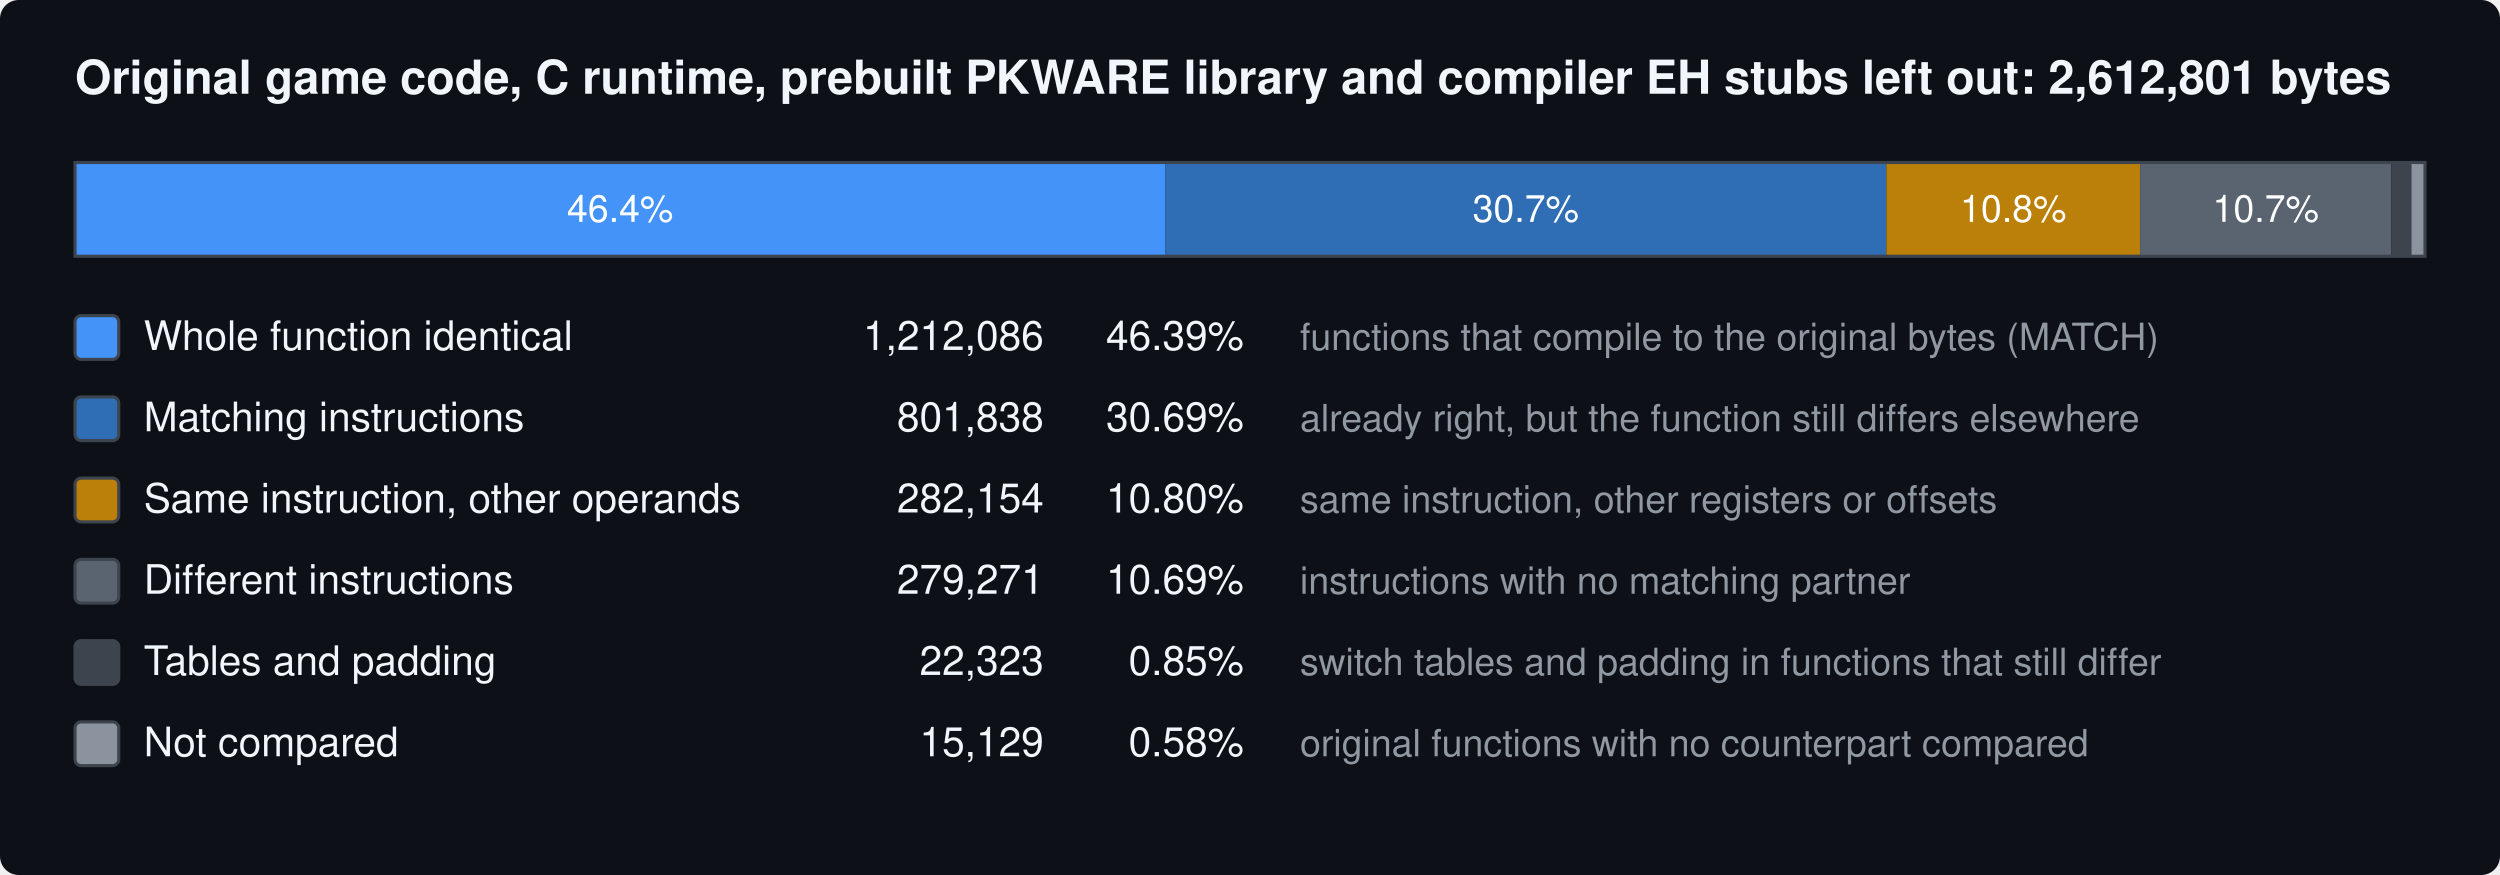
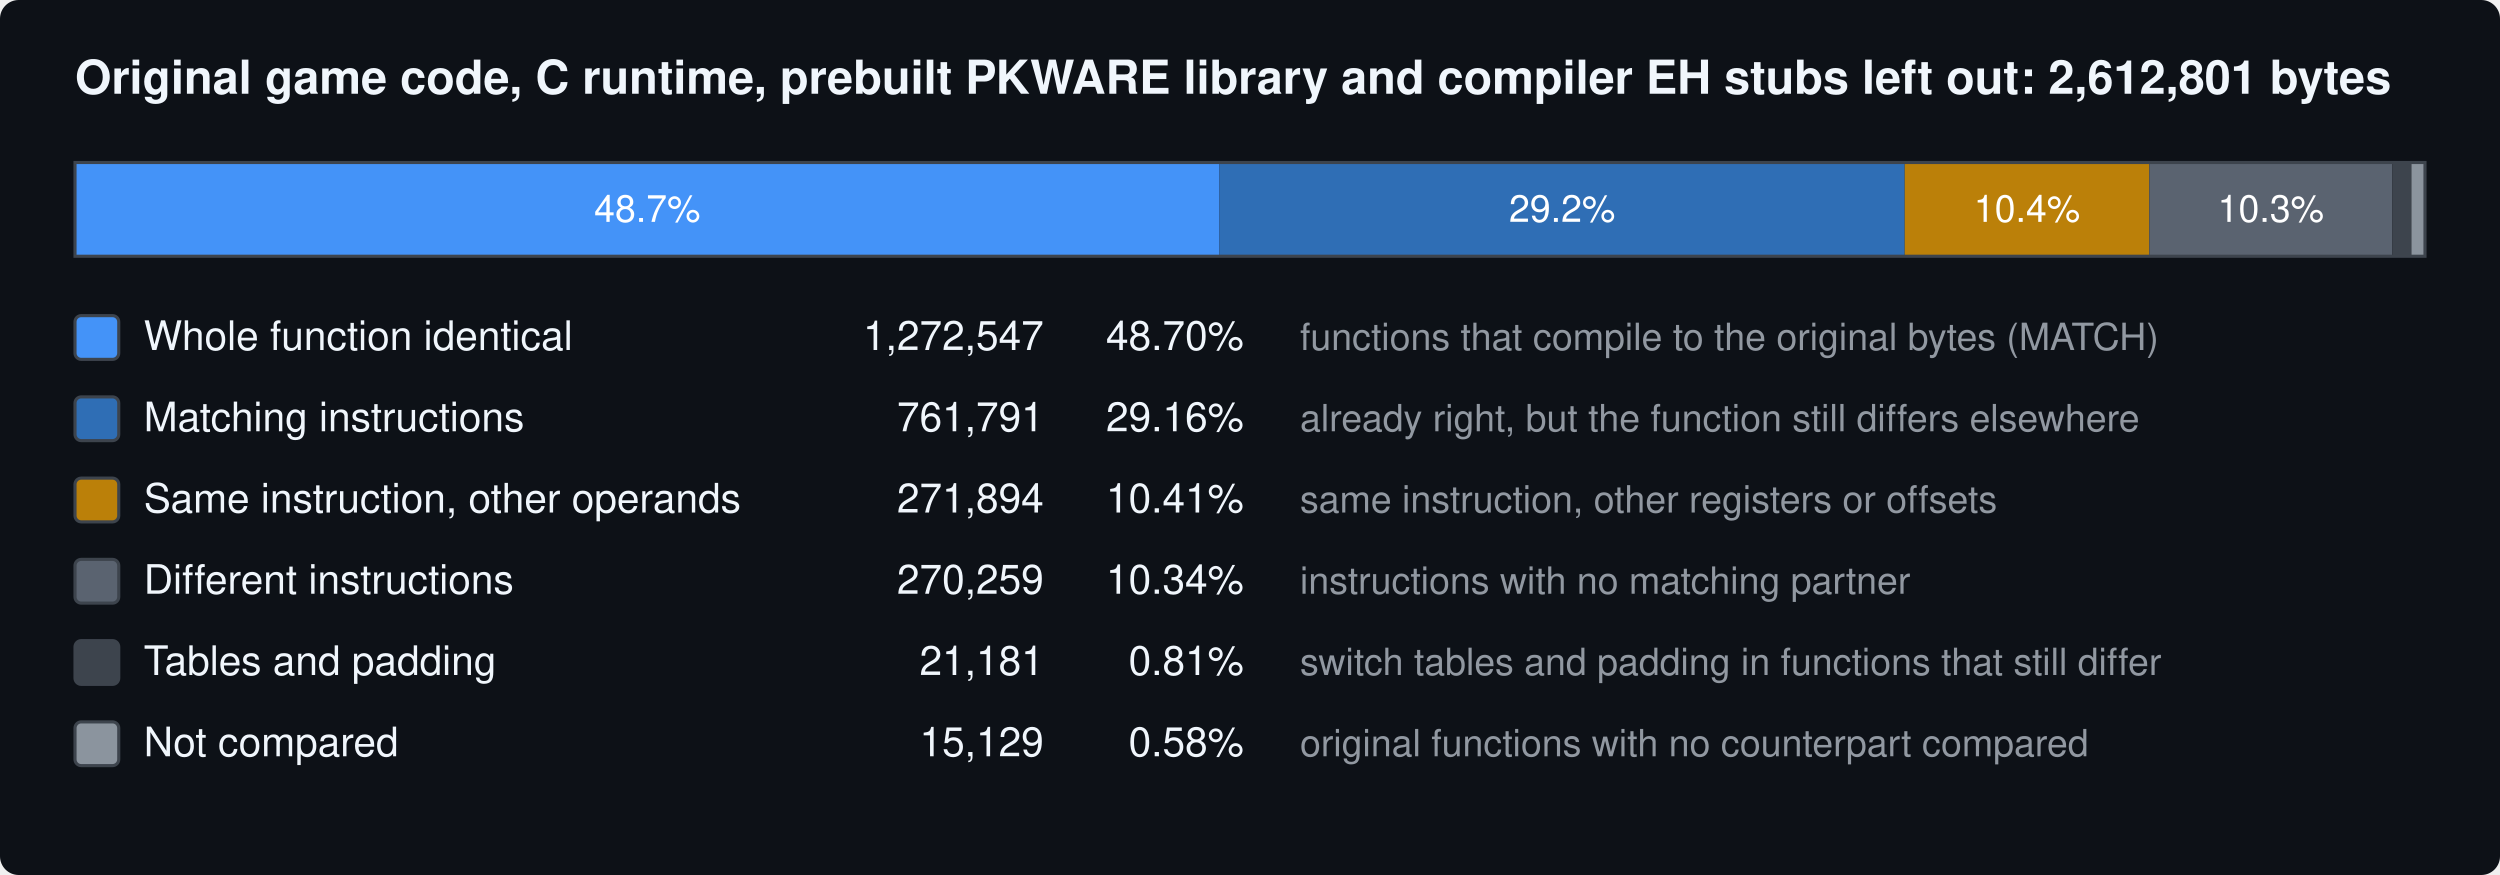
<svg xmlns="http://www.w3.org/2000/svg" width="800" height="280" viewBox="0 0 800 280" font-family="system-ui, -apple-system, Segoe UI, Helvetica, Arial, sans-serif">
  <rect width="800" height="280" rx="6" fill="#0d1117" />
  <text x="24" y="30" font-size="15" font-weight="600" fill="#f0f6fc">Original game code, C runtime, prebuilt PKWARE library and compiler EH stubs left out: 2,612,801 bytes</text>
-   <rect x="24.00" y="52" width="348.85" height="30" fill="#4493f8" />
-   <text x="198.43" y="71" font-size="12" text-anchor="middle" fill="#ffffff">46.4%</text>
-   <rect x="372.85" y="52" width="230.78" height="30" fill="#2f6eb5" />
-   <text x="488.24" y="71" font-size="12" text-anchor="middle" fill="#ffffff">30.7%</text>
-   <rect x="603.63" y="52" width="81.21" height="30" fill="#bb8009" />
-   <text x="644.24" y="71" font-size="12" text-anchor="middle" fill="#ffffff">10.8%</text>
-   <rect x="684.84" y="52" width="80.38" height="30" fill="#5a6370" />
-   <text x="725.03" y="71" font-size="12" text-anchor="middle" fill="#ffffff">10.7%</text>
-   <rect x="765.22" y="52" width="6.42" height="30" fill="#3d444d" />
+   <rect x="24.00" y="52" width="366.26" height="30" fill="#4493f8" />
+   <text x="207.13" y="71" font-size="12" text-anchor="middle" fill="#ffffff">48.7%</text>
+   <rect x="390.26" y="52" width="219.25" height="30" fill="#2f6eb5" />
+   <text x="499.88" y="71" font-size="12" text-anchor="middle" fill="#ffffff">29.2%</text>
+   <rect x="609.51" y="52" width="78.25" height="30" fill="#bb8009" />
+   <text x="648.64" y="71" font-size="12" text-anchor="middle" fill="#ffffff">10.4%</text>
+   <rect x="687.77" y="52" width="77.78" height="30" fill="#5a6370" />
+   <text x="726.66" y="71" font-size="12" text-anchor="middle" fill="#ffffff">10.3%</text>
+   <rect x="765.55" y="52" width="6.10" height="30" fill="#3d444d" />
  <rect x="771.65" y="52" width="4.35" height="30" fill="#8b949e" />
  <rect x="24" y="52" width="752" height="30" fill="none" stroke="#3d444d" />
  <rect x="24" y="101" width="14" height="14" rx="2" fill="#4493f8" stroke="#3d444d" />
  <text x="46" y="112" font-size="13" fill="#f0f6fc">Whole function identical</text>
-   <text x="334" y="112" font-size="13" text-anchor="end" fill="#f0f6fc">1,212,086</text>
-   <text x="398" y="112" font-size="13" text-anchor="end" fill="#f0f6fc">46.39%</text>
+   <text x="334" y="112" font-size="13" text-anchor="end" fill="#f0f6fc">1,272,547</text>
+   <text x="398" y="112" font-size="13" text-anchor="end" fill="#f0f6fc">48.70%</text>
  <text x="416" y="112" font-size="12" fill="#9198a1">functions that compile to the original bytes (MATCH)</text>
  <rect x="24" y="127" width="14" height="14" rx="2" fill="#2f6eb5" stroke="#3d444d" />
  <text x="46" y="138" font-size="13" fill="#f0f6fc">Matching instructions</text>
-   <text x="334" y="138" font-size="13" text-anchor="end" fill="#f0f6fc">801,838</text>
-   <text x="398" y="138" font-size="13" text-anchor="end" fill="#f0f6fc">30.69%</text>
+   <text x="334" y="138" font-size="13" text-anchor="end" fill="#f0f6fc">761,791</text>
+   <text x="398" y="138" font-size="13" text-anchor="end" fill="#f0f6fc">29.16%</text>
  <text x="416" y="138" font-size="12" fill="#9198a1">already right, but the function still differs elsewhere</text>
  <rect x="24" y="153" width="14" height="14" rx="2" fill="#bb8009" stroke="#3d444d" />
  <text x="46" y="164" font-size="13" fill="#f0f6fc">Same instruction, other operands</text>
-   <text x="334" y="164" font-size="13" text-anchor="end" fill="#f0f6fc">282,154</text>
-   <text x="398" y="164" font-size="13" text-anchor="end" fill="#f0f6fc">10.80%</text>
+   <text x="334" y="164" font-size="13" text-anchor="end" fill="#f0f6fc">271,894</text>
+   <text x="398" y="164" font-size="13" text-anchor="end" fill="#f0f6fc">10.41%</text>
  <text x="416" y="164" font-size="12" fill="#9198a1">same instruction, other registers or offsets</text>
  <rect x="24" y="179" width="14" height="14" rx="2" fill="#5a6370" stroke="#3d444d" />
  <text x="46" y="190" font-size="13" fill="#f0f6fc">Different instructions</text>
-   <text x="334" y="190" font-size="13" text-anchor="end" fill="#f0f6fc">279,271</text>
-   <text x="398" y="190" font-size="13" text-anchor="end" fill="#f0f6fc">10.69%</text>
+   <text x="334" y="190" font-size="13" text-anchor="end" fill="#f0f6fc">270,259</text>
+   <text x="398" y="190" font-size="13" text-anchor="end" fill="#f0f6fc">10.34%</text>
  <text x="416" y="190" font-size="12" fill="#9198a1">instructions with no matching partner</text>
  <rect x="24" y="205" width="14" height="14" rx="2" fill="#3d444d" stroke="#3d444d" />
  <text x="46" y="216" font-size="13" fill="#f0f6fc">Tables and padding</text>
-   <text x="334" y="216" font-size="13" text-anchor="end" fill="#f0f6fc">22,323</text>
-   <text x="398" y="216" font-size="13" text-anchor="end" fill="#f0f6fc">0.85%</text>
+   <text x="334" y="216" font-size="13" text-anchor="end" fill="#f0f6fc">21,181</text>
+   <text x="398" y="216" font-size="13" text-anchor="end" fill="#f0f6fc">0.81%</text>
  <text x="416" y="216" font-size="12" fill="#9198a1">switch tables and padding in functions that still differ</text>
  <rect x="24" y="231" width="14" height="14" rx="2" fill="#8b949e" stroke="#3d444d" />
  <text x="46" y="242" font-size="13" fill="#f0f6fc">Not compared</text>
  <text x="334" y="242" font-size="13" text-anchor="end" fill="#f0f6fc">15,129</text>
  <text x="398" y="242" font-size="13" text-anchor="end" fill="#f0f6fc">0.58%</text>
  <text x="416" y="242" font-size="12" fill="#9198a1">original functions with no counterpart compared</text>
</svg>
